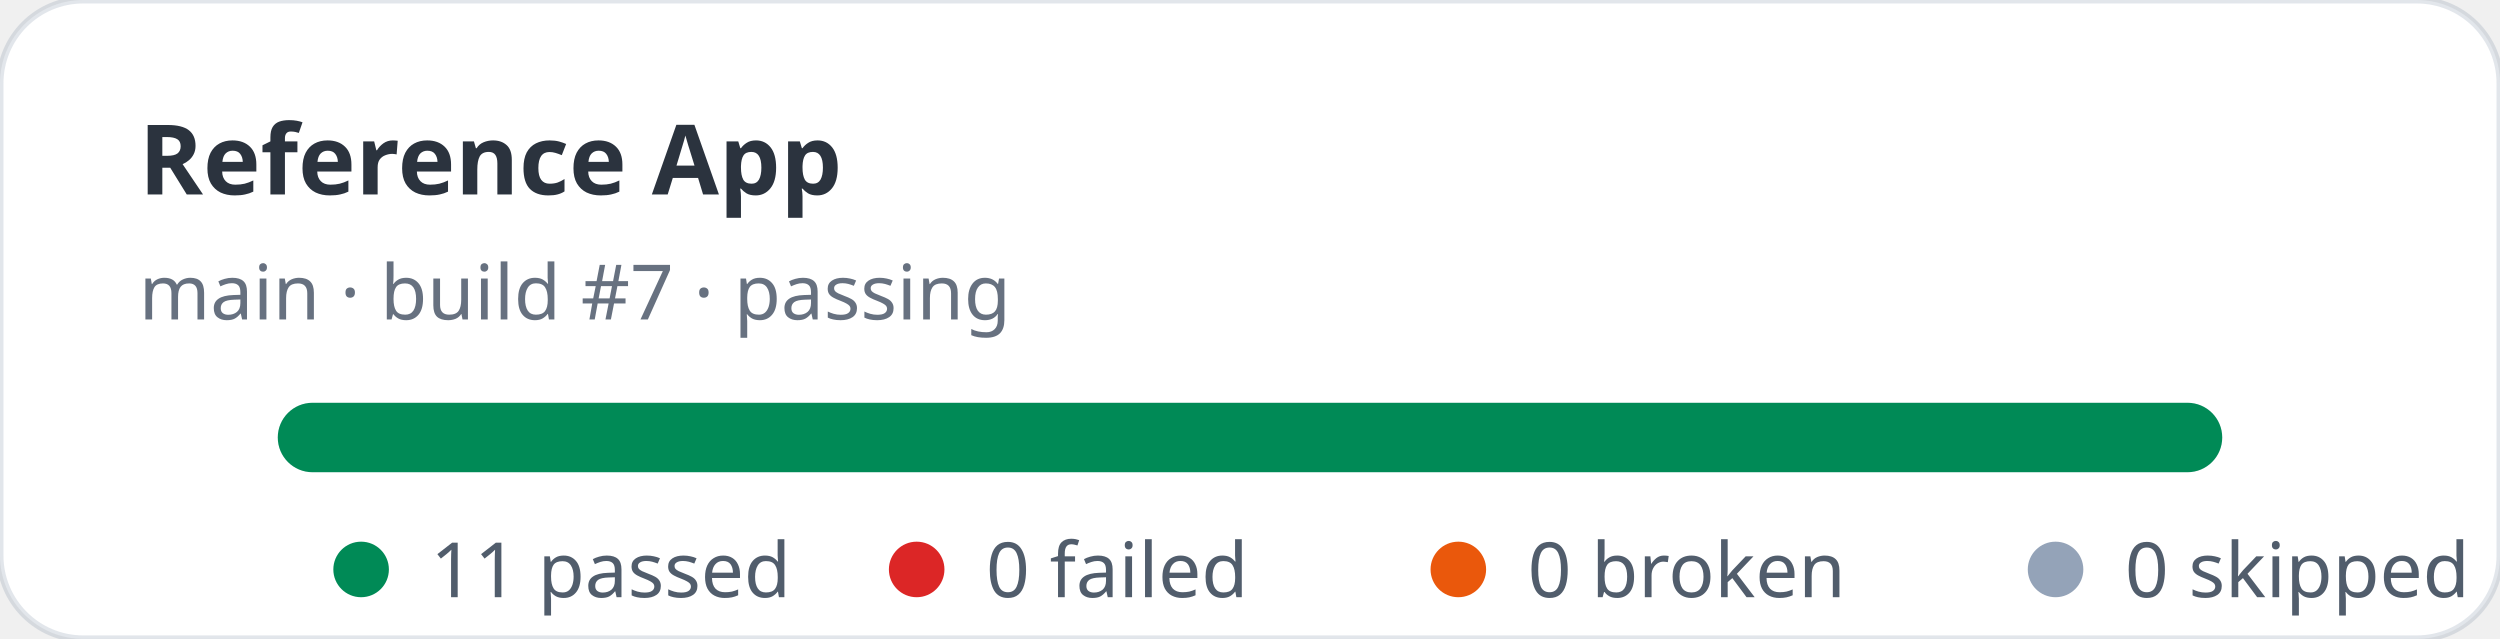
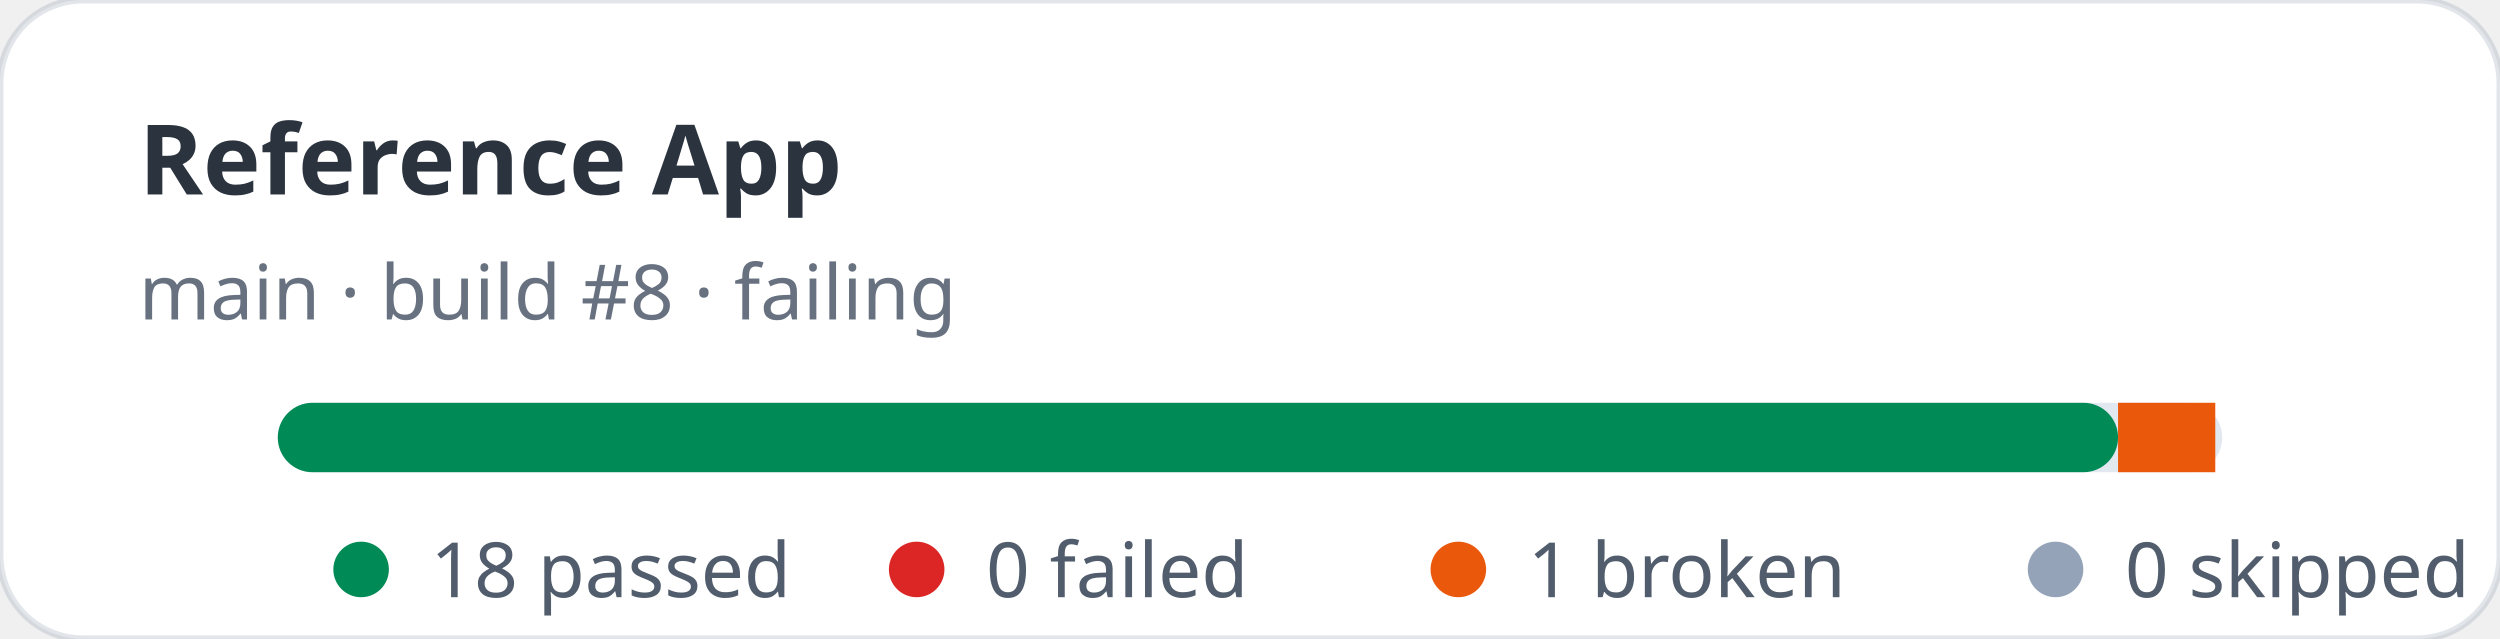
- <svg xmlns="http://www.w3.org/2000/svg" width="360" height="92" viewBox="0 0 360 92" role="img" aria-label="Reference App stats: 11 passed, 0 failed">
+ <svg xmlns="http://www.w3.org/2000/svg" width="360" height="92" viewBox="0 0 360 92" role="img" aria-label="Reference App stats: 18 passed, 0 failed">
  <rect width="360" height="92" rx="12" fill="#ffffff" stroke="rgba(11,48,86,0.12)" />
  <text x="20" y="28" fill="rgba(1,10,24,0.83)" font-family="ui-sans-serif,system-ui,sans-serif" font-size="14" font-weight="700">Reference App</text>
-   <text x="20" y="46" fill="rgba(2,19,44,0.6)" font-family="ui-sans-serif,system-ui,sans-serif" font-size="11">main · build #7 · passing</text>
+   <text x="20" y="46" fill="rgba(2,19,44,0.6)" font-family="ui-sans-serif,system-ui,sans-serif" font-size="11">main · build #8 · failing</text>
  <rect x="40" y="58" width="280" height="10" rx="5" fill="#e2e8f0" />
-   <rect x="40" y="58" width="280" height="10" rx="5" fill="#008a56" />
+   <rect x="40" y="58" width="265" height="10" rx="5" fill="#008a56" />
+   <rect x="305" y="58" width="14" height="10" fill="#ea580c" />
  <g font-family="ui-sans-serif,system-ui,sans-serif" font-size="11" fill="rgba(1,18,40,0.68)">
    <circle cx="52" cy="82" r="4" fill="#008a56" />
-     <text x="62" y="86">11 passed</text>
+     <text x="62" y="86">18 passed</text>
    <circle cx="132" cy="82" r="4" fill="#dc2626" />
    <text x="142" y="86">0 failed</text>
    <circle cx="210" cy="82" r="4" fill="#ea580c" />
-     <text x="220" y="86">0 broken</text>
+     <text x="220" y="86">1 broken</text>
    <circle cx="296" cy="82" r="4" fill="#94a3b8" />
    <text x="306" y="86">0 skipped</text>
  </g>
</svg>
